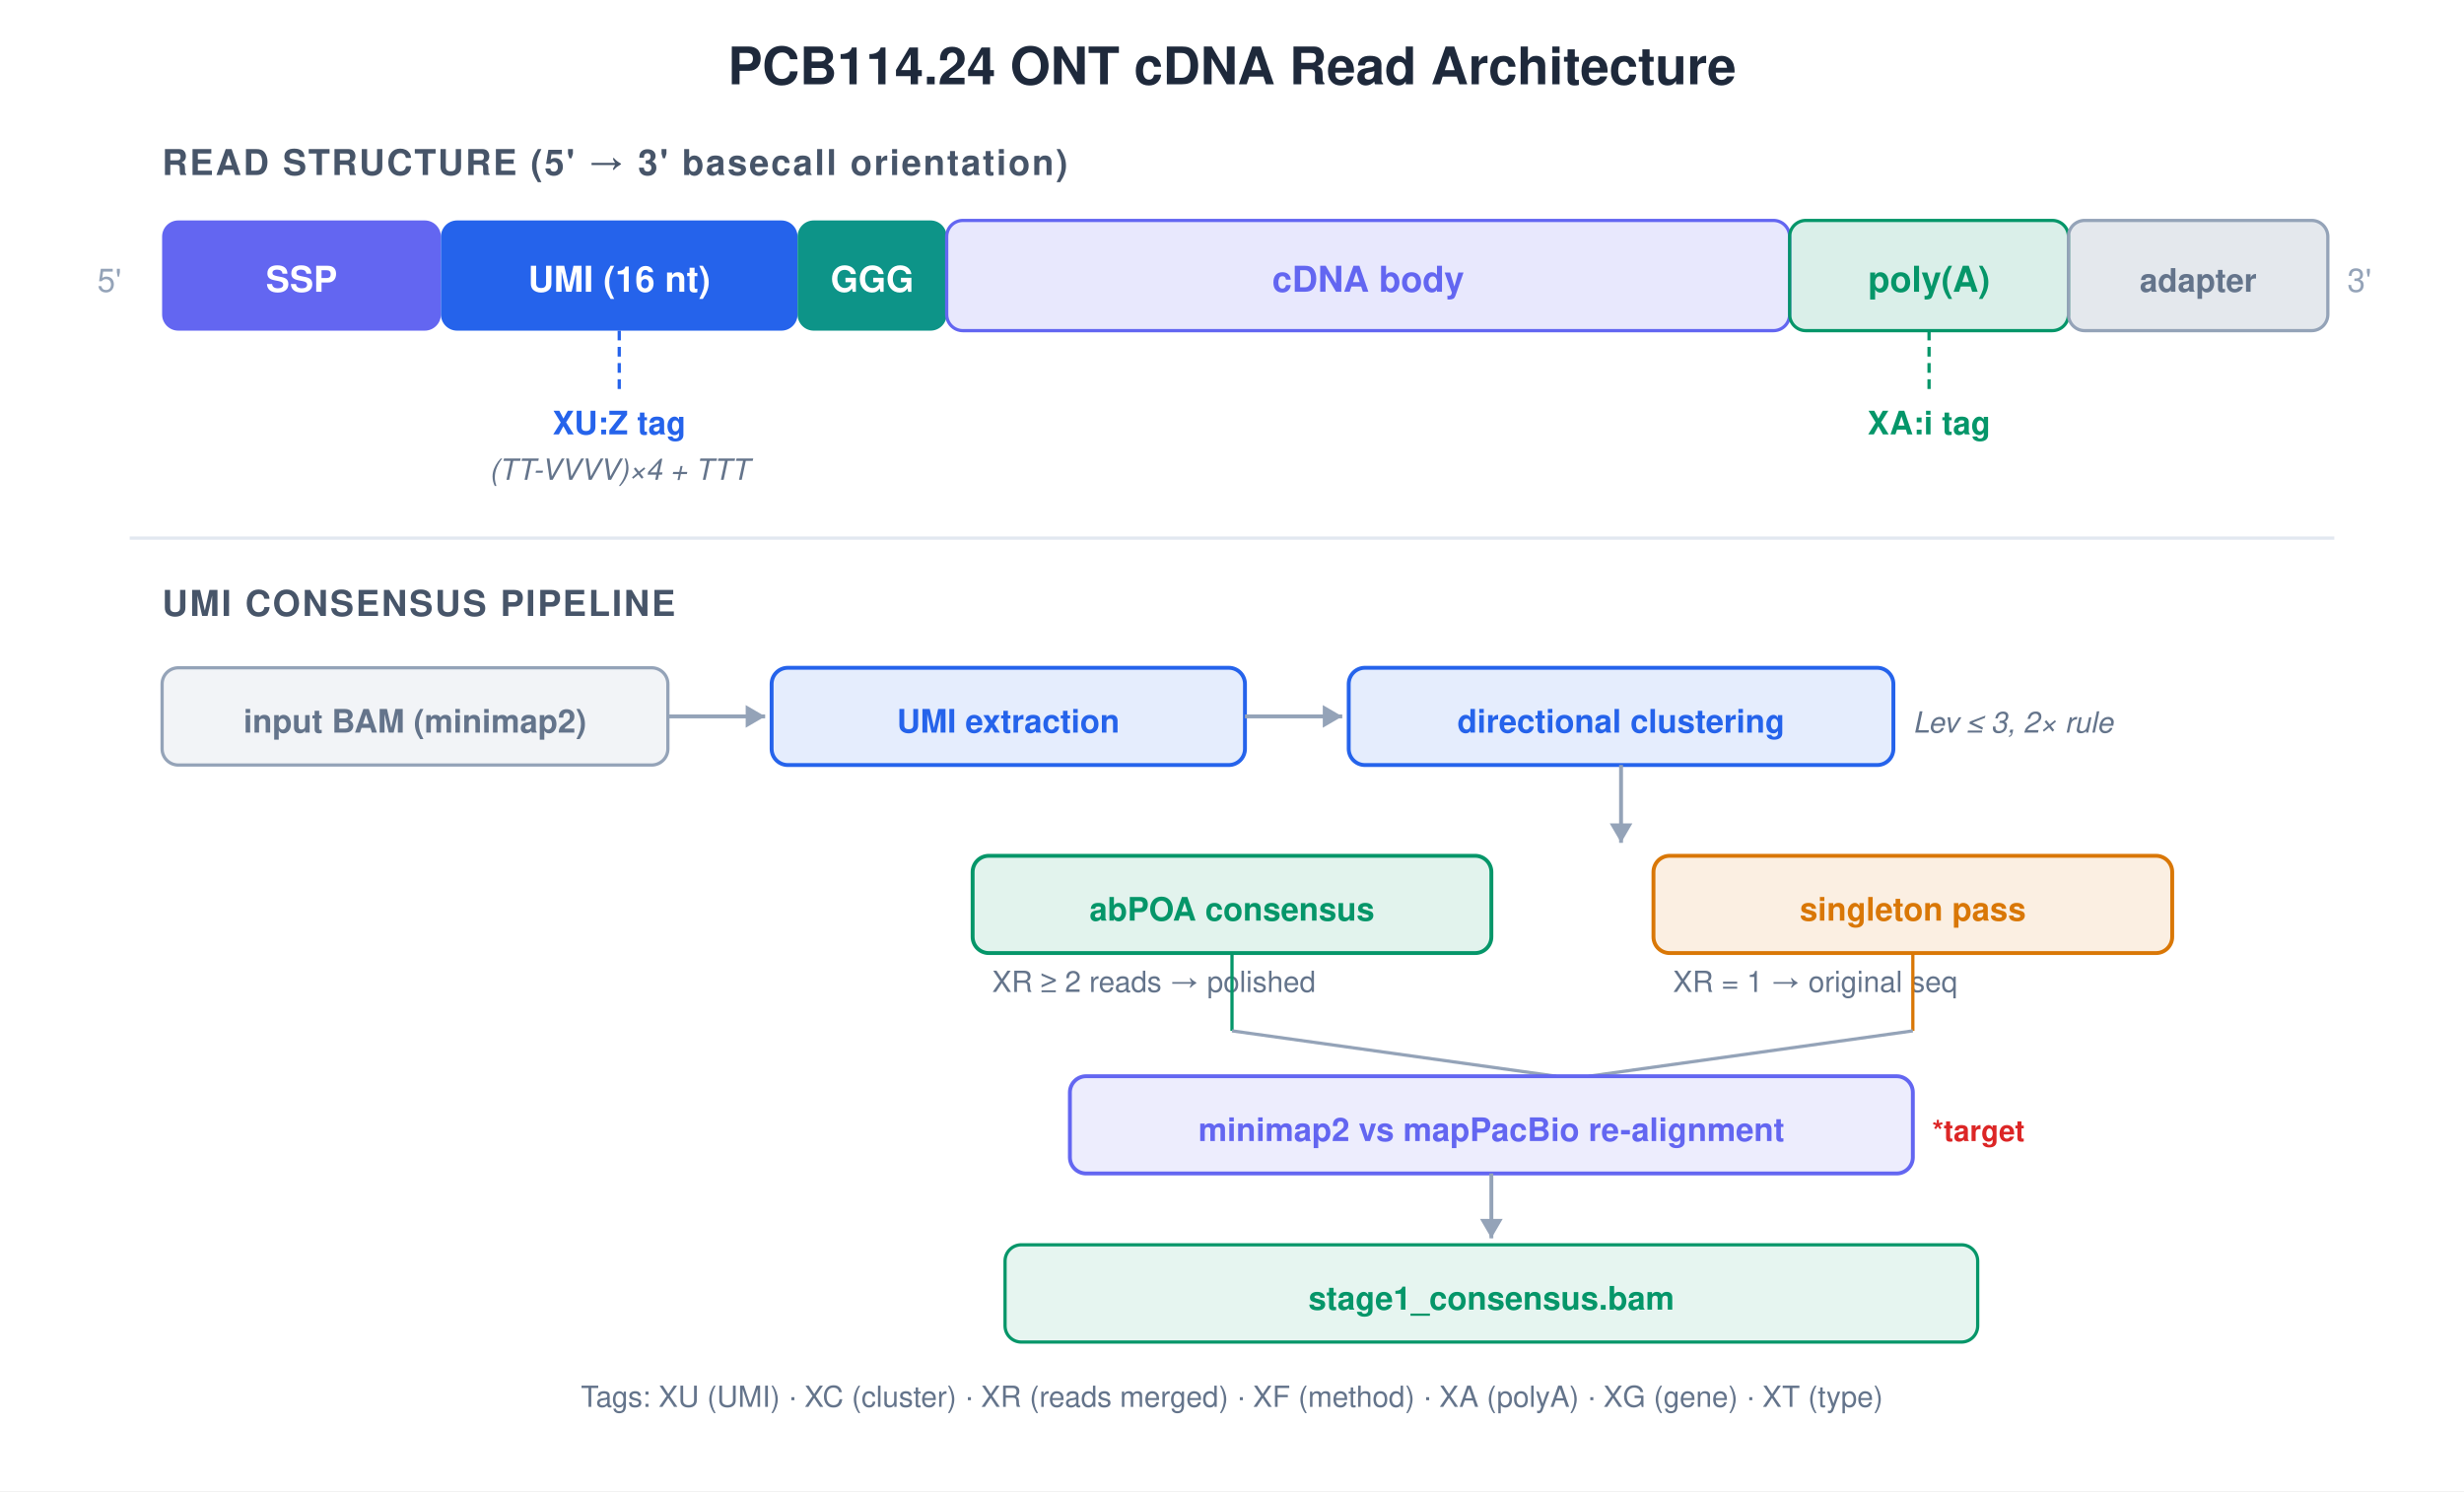
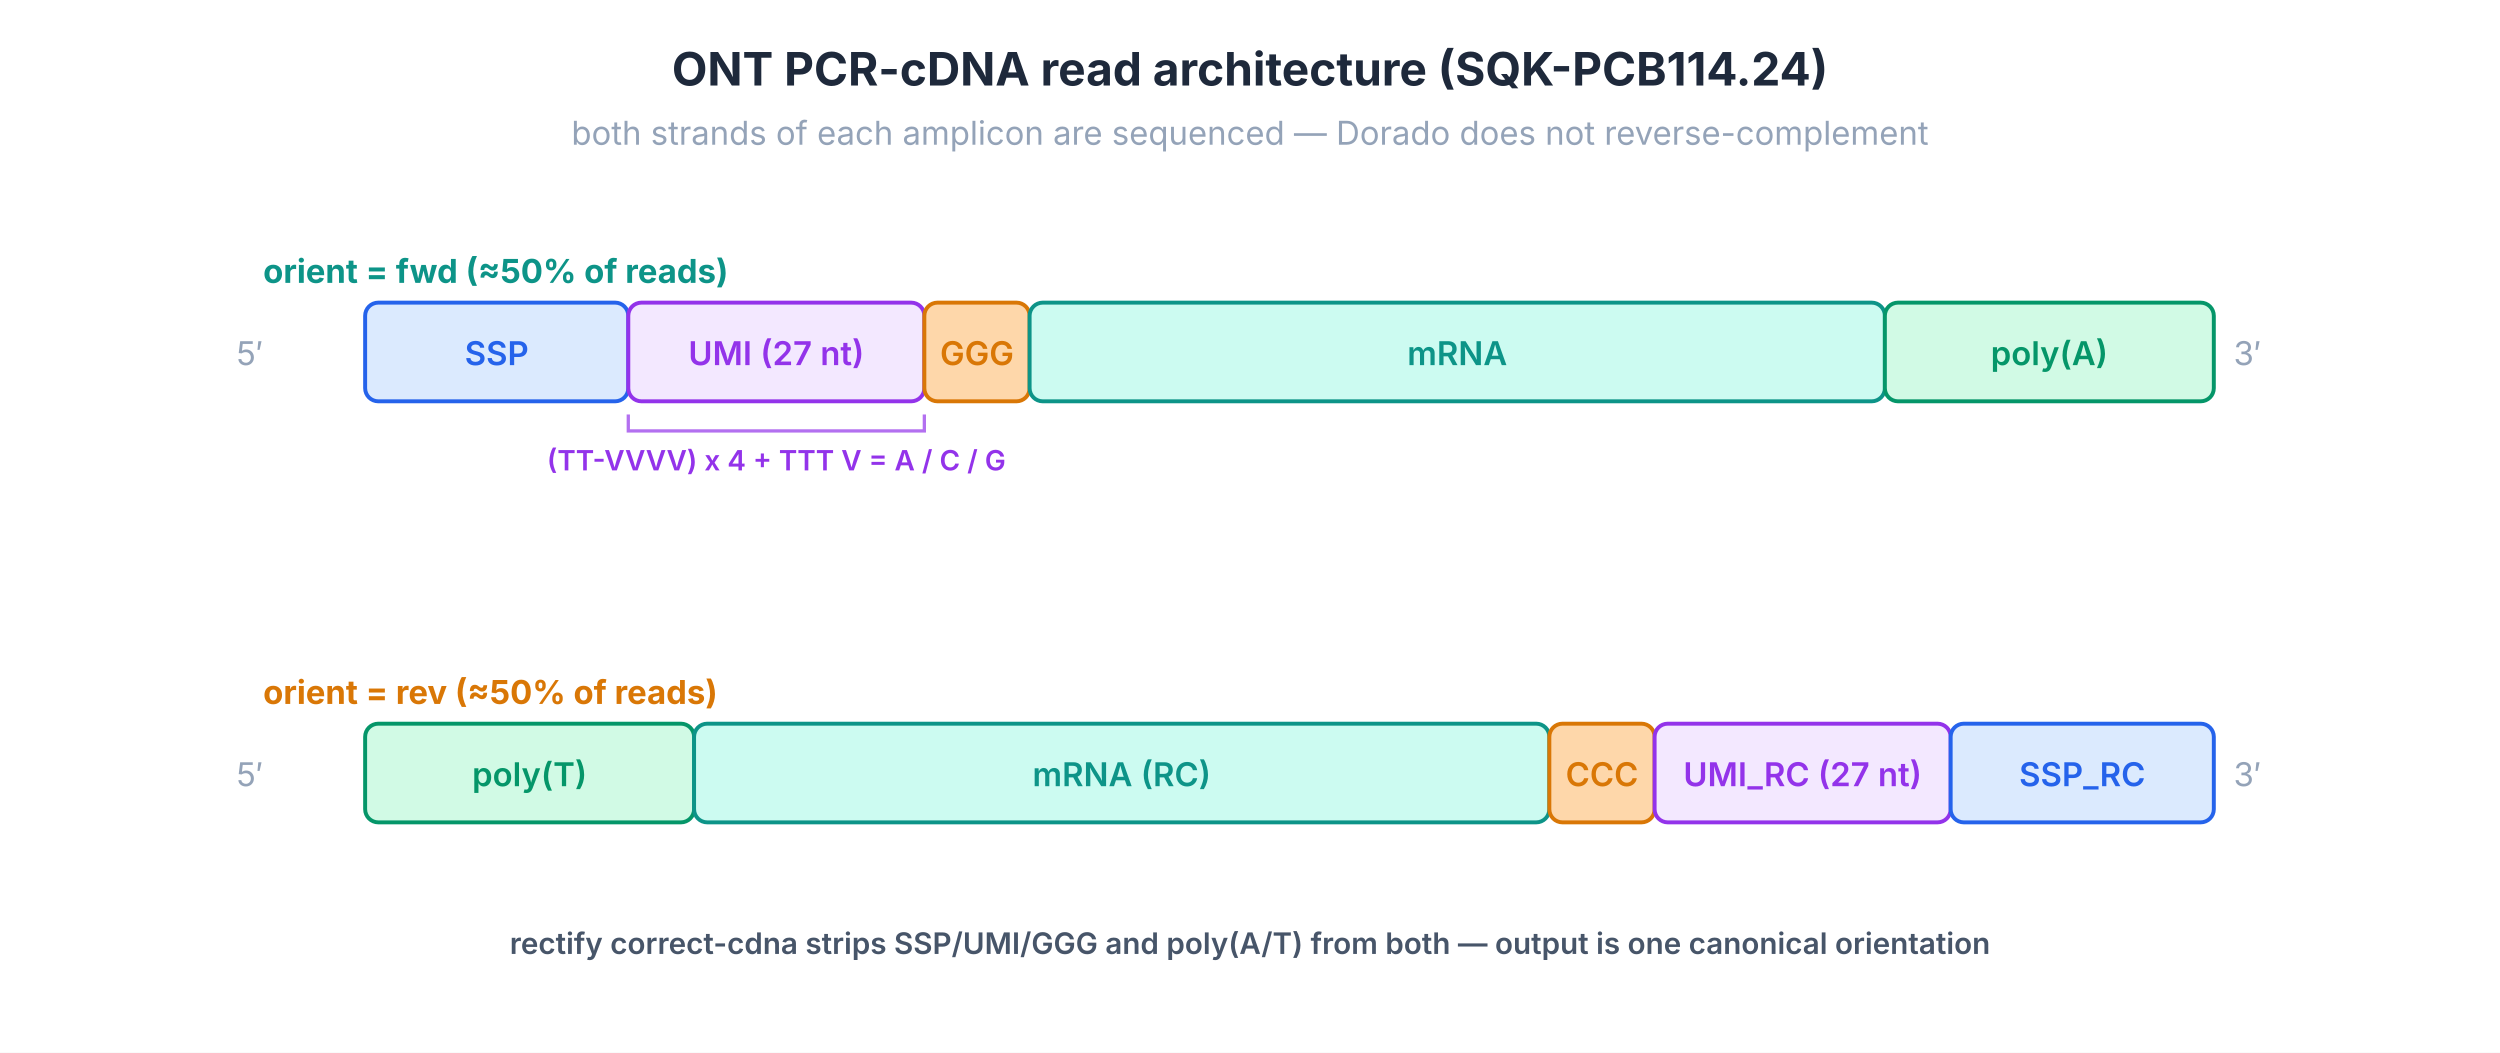
- <svg xmlns="http://www.w3.org/2000/svg" width="760" height="460" viewBox="0 0 760 460">
-   <rect fill="#ffffff" width="760" height="460" />
-   <g font-family="Helvetica Neue, Helvetica, Arial, sans-serif">
-     <text fill="#1e293b" font-size="16" font-weight="bold" text-anchor="middle" x="380" y="26">PCB114.24 ONT cDNA Read Architecture</text>
-     <text fill="#475569" font-size="11" font-weight="bold" letter-spacing="0.6" x="50" y="54">READ STRUCTURE  (5' → 3' basecall orientation)</text>
-     <rect x="50" y="68" width="86" height="34" rx="5" fill="#6366f1" />
-     <text fill="#ffffff" font-size="11" font-weight="600" text-anchor="middle" x="93" y="90">SSP</text>
-     <rect x="136" y="68" width="110" height="34" rx="5" fill="#2563eb" />
-     <text fill="#ffffff" font-size="11" font-weight="600" text-anchor="middle" x="191" y="90">UMI (16 nt)</text>
-     <rect x="246" y="68" width="46" height="34" rx="5" fill="#0d9488" />
-     <text fill="#ffffff" font-size="11" font-weight="600" text-anchor="middle" x="269" y="90">GGG</text>
-     <rect x="292" y="68" width="260" height="34" rx="5" fill="#6366f1" opacity="0.15" />
-     <rect x="292" y="68" width="260" height="34" rx="5" fill="none" stroke="#6366f1" stroke-width="1" />
-     <text fill="#6366f1" font-size="11" font-weight="600" text-anchor="middle" x="422" y="90">cDNA body</text>
-     <rect x="552" y="68" width="86" height="34" rx="5" fill="#059669" opacity="0.15" />
-     <rect x="552" y="68" width="86" height="34" rx="5" fill="none" stroke="#059669" stroke-width="1" />
-     <text fill="#059669" font-size="11" font-weight="600" text-anchor="middle" x="595" y="90">poly(A)</text>
-     <rect x="638" y="68" width="80" height="34" rx="5" fill="#94a3b8" opacity="0.25" />
-     <rect x="638" y="68" width="80" height="34" rx="5" fill="none" stroke="#94a3b8" stroke-width="1" />
-     <text fill="#64748b" font-size="10" font-weight="600" text-anchor="middle" x="678" y="90">adapter</text>
-     <text fill="#94a3b8" font-size="10" x="30" y="90">5'</text>
-     <text fill="#94a3b8" font-size="10" x="724" y="90">3'</text>
-     <line x1="191" y1="102" x2="191" y2="120" stroke="#2563eb" stroke-width="1" stroke-dasharray="3,2" />
-     <text fill="#2563eb" font-size="10" font-weight="600" text-anchor="middle" x="191" y="134">XU:Z tag</text>
-     <text fill="#64748b" font-size="9" font-style="italic" text-anchor="middle" x="191" y="148">(TT-VVVV)×4 + TTT</text>
-     <line x1="595" y1="102" x2="595" y2="120" stroke="#059669" stroke-width="1" stroke-dasharray="3,2" />
-     <text fill="#059669" font-size="10" font-weight="600" text-anchor="middle" x="595" y="134">XA:i tag</text>
-     <line stroke="#e2e8f0" stroke-width="1" x1="40" x2="720" y1="166" y2="166" />
-     <text fill="#475569" font-size="11" font-weight="bold" letter-spacing="0.6" x="50" y="190">UMI CONSENSUS PIPELINE</text>
-     <rect x="50" y="206" width="156" height="30" rx="5" fill="#94a3b8" opacity="0.12" />
-     <rect x="50" y="206" width="156" height="30" rx="5" fill="none" stroke="#94a3b8" stroke-width="1" />
-     <text fill="#64748b" font-size="10" font-weight="600" text-anchor="middle" x="128" y="226">input BAM (minimap2)</text>
-     <line x1="206" y1="221" x2="236" y2="221" stroke="#94a3b8" stroke-width="1.2" />
-     <polygon points="236,221 230,217.5 230,224.5" fill="#94a3b8" />
-     <rect x="238" y="206" width="146" height="30" rx="5" fill="#2563eb" opacity="0.12" />
-     <rect x="238" y="206" width="146" height="30" rx="5" fill="none" stroke="#2563eb" stroke-width="1.2" />
-     <text fill="#2563eb" font-size="10" font-weight="600" text-anchor="middle" x="311" y="226">UMI extraction</text>
-     <line x1="384" y1="221" x2="414" y2="221" stroke="#94a3b8" stroke-width="1.2" />
-     <polygon points="414,221 408,217.5 408,224.5" fill="#94a3b8" />
-     <rect x="416" y="206" width="168" height="30" rx="5" fill="#2563eb" opacity="0.12" />
-     <rect x="416" y="206" width="168" height="30" rx="5" fill="none" stroke="#2563eb" stroke-width="1.2" />
-     <text fill="#2563eb" font-size="10" font-weight="600" text-anchor="middle" x="500" y="226">directional clustering</text>
-     <text fill="#64748b" font-size="9" font-style="italic" x="590" y="226">Lev ≤ 3, 2× rule</text>
-     <line x1="500" y1="236" x2="500" y2="260" stroke="#94a3b8" stroke-width="1.2" />
-     <polygon points="500,260 496.5,254 503.5,254" fill="#94a3b8" />
-     <rect x="300" y="264" width="160" height="30" rx="5" fill="#059669" opacity="0.12" />
-     <rect x="300" y="264" width="160" height="30" rx="5" fill="none" stroke="#059669" stroke-width="1.2" />
-     <text fill="#059669" font-size="10" font-weight="600" text-anchor="middle" x="380" y="284">abPOA consensus</text>
-     <text fill="#64748b" font-size="9" x="306" y="306">XR ≥ 2 reads → polished</text>
-     <rect x="510" y="264" width="160" height="30" rx="5" fill="#d97706" opacity="0.12" />
-     <rect x="510" y="264" width="160" height="30" rx="5" fill="none" stroke="#d97706" stroke-width="1.2" />
-     <text fill="#d97706" font-size="10" font-weight="600" text-anchor="middle" x="590" y="284">singleton pass</text>
-     <text fill="#64748b" font-size="9" x="516" y="306">XR = 1 → original seq</text>
-     <line x1="380" y1="294" x2="380" y2="318" stroke="#059669" stroke-width="1" />
-     <line x1="590" y1="294" x2="590" y2="318" stroke="#d97706" stroke-width="1" />
-     <line x1="380" y1="318" x2="480" y2="332" stroke="#94a3b8" stroke-width="1" />
-     <line x1="590" y1="318" x2="490" y2="332" stroke="#94a3b8" stroke-width="1" />
-     <rect x="330" y="332" width="260" height="30" rx="5" fill="#6366f1" opacity="0.12" />
-     <rect x="330" y="332" width="260" height="30" rx="5" fill="none" stroke="#6366f1" stroke-width="1.2" />
-     <text fill="#6366f1" font-size="10" font-weight="600" text-anchor="middle" x="460" y="352">minimap2 vs mapPacBio re-alignment</text>
-     <text fill="#dc2626" font-size="9" font-weight="600" x="596" y="352">*target</text>
-     <line x1="460" y1="362" x2="460" y2="382" stroke="#94a3b8" stroke-width="1.2" />
-     <polygon points="460,382 456.5,376 463.5,376" fill="#94a3b8" />
-     <rect x="310" y="384" width="300" height="30" rx="5" fill="#059669" opacity="0.10" />
-     <rect x="310" y="384" width="300" height="30" rx="5" fill="none" stroke="#059669" stroke-width="1" />
-     <text fill="#059669" font-size="10" font-weight="600" text-anchor="middle" x="460" y="404">stage1_consensus.bam</text>
-     <text fill="#64748b" font-size="9" text-anchor="middle" x="380" y="434">Tags: XU (UMI) · XC (cluster) · XR (reads merged) · XF (method) · XA (polyA) · XG (gene) · XT (type)</text>
+ <svg xmlns="http://www.w3.org/2000/svg" width="760" height="320" viewBox="0 0 760 320">
+   <rect fill="#ffffff" width="760" height="320" />
+   <g font-family="Inter, Helvetica Neue, Helvetica, Arial, sans-serif">
+     <text fill="#1e293b" font-size="14" font-weight="700" text-anchor="middle" x="380.0" y="26">ONT PCR-cDNA read architecture (SQK-PCB114.24)</text>
+     <text fill="#94a3b8" font-size="10" font-weight="400" text-anchor="middle" x="380.0" y="44">both strands of each amplicon are sequenced — Dorado does not reverse-complement</text>
+     <text fill="#0d9488" font-size="10" font-weight="700" text-anchor="start" x="80" y="86">orient = fwd   (≈50% of reads)</text>
+     <text fill="#94a3b8" font-size="10" font-weight="400" text-anchor="end" x="80" y="111.0">5′</text>
+     <rect x="111.0" y="92" width="80" height="30" rx="4" fill="#dbeafe" stroke="#2563eb" stroke-width="1.2" />
+     <text fill="#2563eb" font-size="10" font-weight="600" text-anchor="middle" x="151.0" y="111.0">SSP</text>
+     <rect x="191.0" y="92" width="90" height="30" rx="4" fill="#f3e8ff" stroke="#9333ea" stroke-width="1.2" />
+     <text fill="#9333ea" font-size="10" font-weight="600" text-anchor="middle" x="236.0" y="111.0">UMI (27 nt)</text>
+     <rect x="281.0" y="92" width="32" height="30" rx="4" fill="#fed7aa" stroke="#d97706" stroke-width="1.2" />
+     <text fill="#d97706" font-size="10" font-weight="600" text-anchor="middle" x="297.0" y="111.0">GGG</text>
+     <rect x="313.0" y="92" width="260" height="30" rx="4" fill="#ccfbf1" stroke="#0d9488" stroke-width="1.2" />
+     <text fill="#0d9488" font-size="10" font-weight="600" text-anchor="middle" x="443.0" y="111.0">mRNA</text>
+     <rect x="573.0" y="92" width="100" height="30" rx="4" fill="#d1fae5" stroke="#059669" stroke-width="1.2" />
+     <text fill="#059669" font-size="10" font-weight="600" text-anchor="middle" x="623.0" y="111.0">poly(A)</text>
+     <text fill="#94a3b8" font-size="10" font-weight="400" text-anchor="start" x="679.0" y="111.0">3′</text>
+     <path d="M191.0,126 L191.0,131 L281.0,131 L281.0,126" fill="none" stroke="#9333ea" stroke-width="1" opacity="0.7" />
+     <text fill="#9333ea" font-size="8.5" font-weight="600" text-anchor="middle" x="236.0" y="143">(TT-VVVV) x 4 + TTT   V = A / C / G</text>
+     <text fill="#d97706" font-size="10" font-weight="700" text-anchor="start" x="80" y="214">orient = rev   (≈50% of reads)</text>
+     <text fill="#94a3b8" font-size="10" font-weight="400" text-anchor="end" x="80" y="239.0">5′</text>
+     <rect x="111.0" y="220" width="100" height="30" rx="4" fill="#d1fae5" stroke="#059669" stroke-width="1.2" />
+     <text fill="#059669" font-size="10" font-weight="600" text-anchor="middle" x="161.0" y="239.0">poly(T)</text>
+     <rect x="211.0" y="220" width="260" height="30" rx="4" fill="#ccfbf1" stroke="#0d9488" stroke-width="1.2" />
+     <text fill="#0d9488" font-size="10" font-weight="600" text-anchor="middle" x="341.0" y="239.0">mRNA (RC)</text>
+     <rect x="471.0" y="220" width="32" height="30" rx="4" fill="#fed7aa" stroke="#d97706" stroke-width="1.2" />
+     <text fill="#d97706" font-size="10" font-weight="600" text-anchor="middle" x="487.0" y="239.0">CCC</text>
+     <rect x="503.0" y="220" width="90" height="30" rx="4" fill="#f3e8ff" stroke="#9333ea" stroke-width="1.2" />
+     <text fill="#9333ea" font-size="10" font-weight="600" text-anchor="middle" x="548.0" y="239.0">UMI_RC (27 nt)</text>
+     <rect x="593.0" y="220" width="80" height="30" rx="4" fill="#dbeafe" stroke="#2563eb" stroke-width="1.2" />
+     <text fill="#2563eb" font-size="10" font-weight="600" text-anchor="middle" x="633.0" y="239.0">SSP_RC</text>
+     <text fill="#94a3b8" font-size="10" font-weight="400" text-anchor="start" x="679.0" y="239.0">3′</text>
+     <text fill="#475569" font-size="9" font-weight="600" text-anchor="middle" x="380.0" y="290">rectify correct-cdna strips SSP/UMI/GGG and poly(A/T) from both — output is one canonical orientation</text>
  </g>
</svg>
